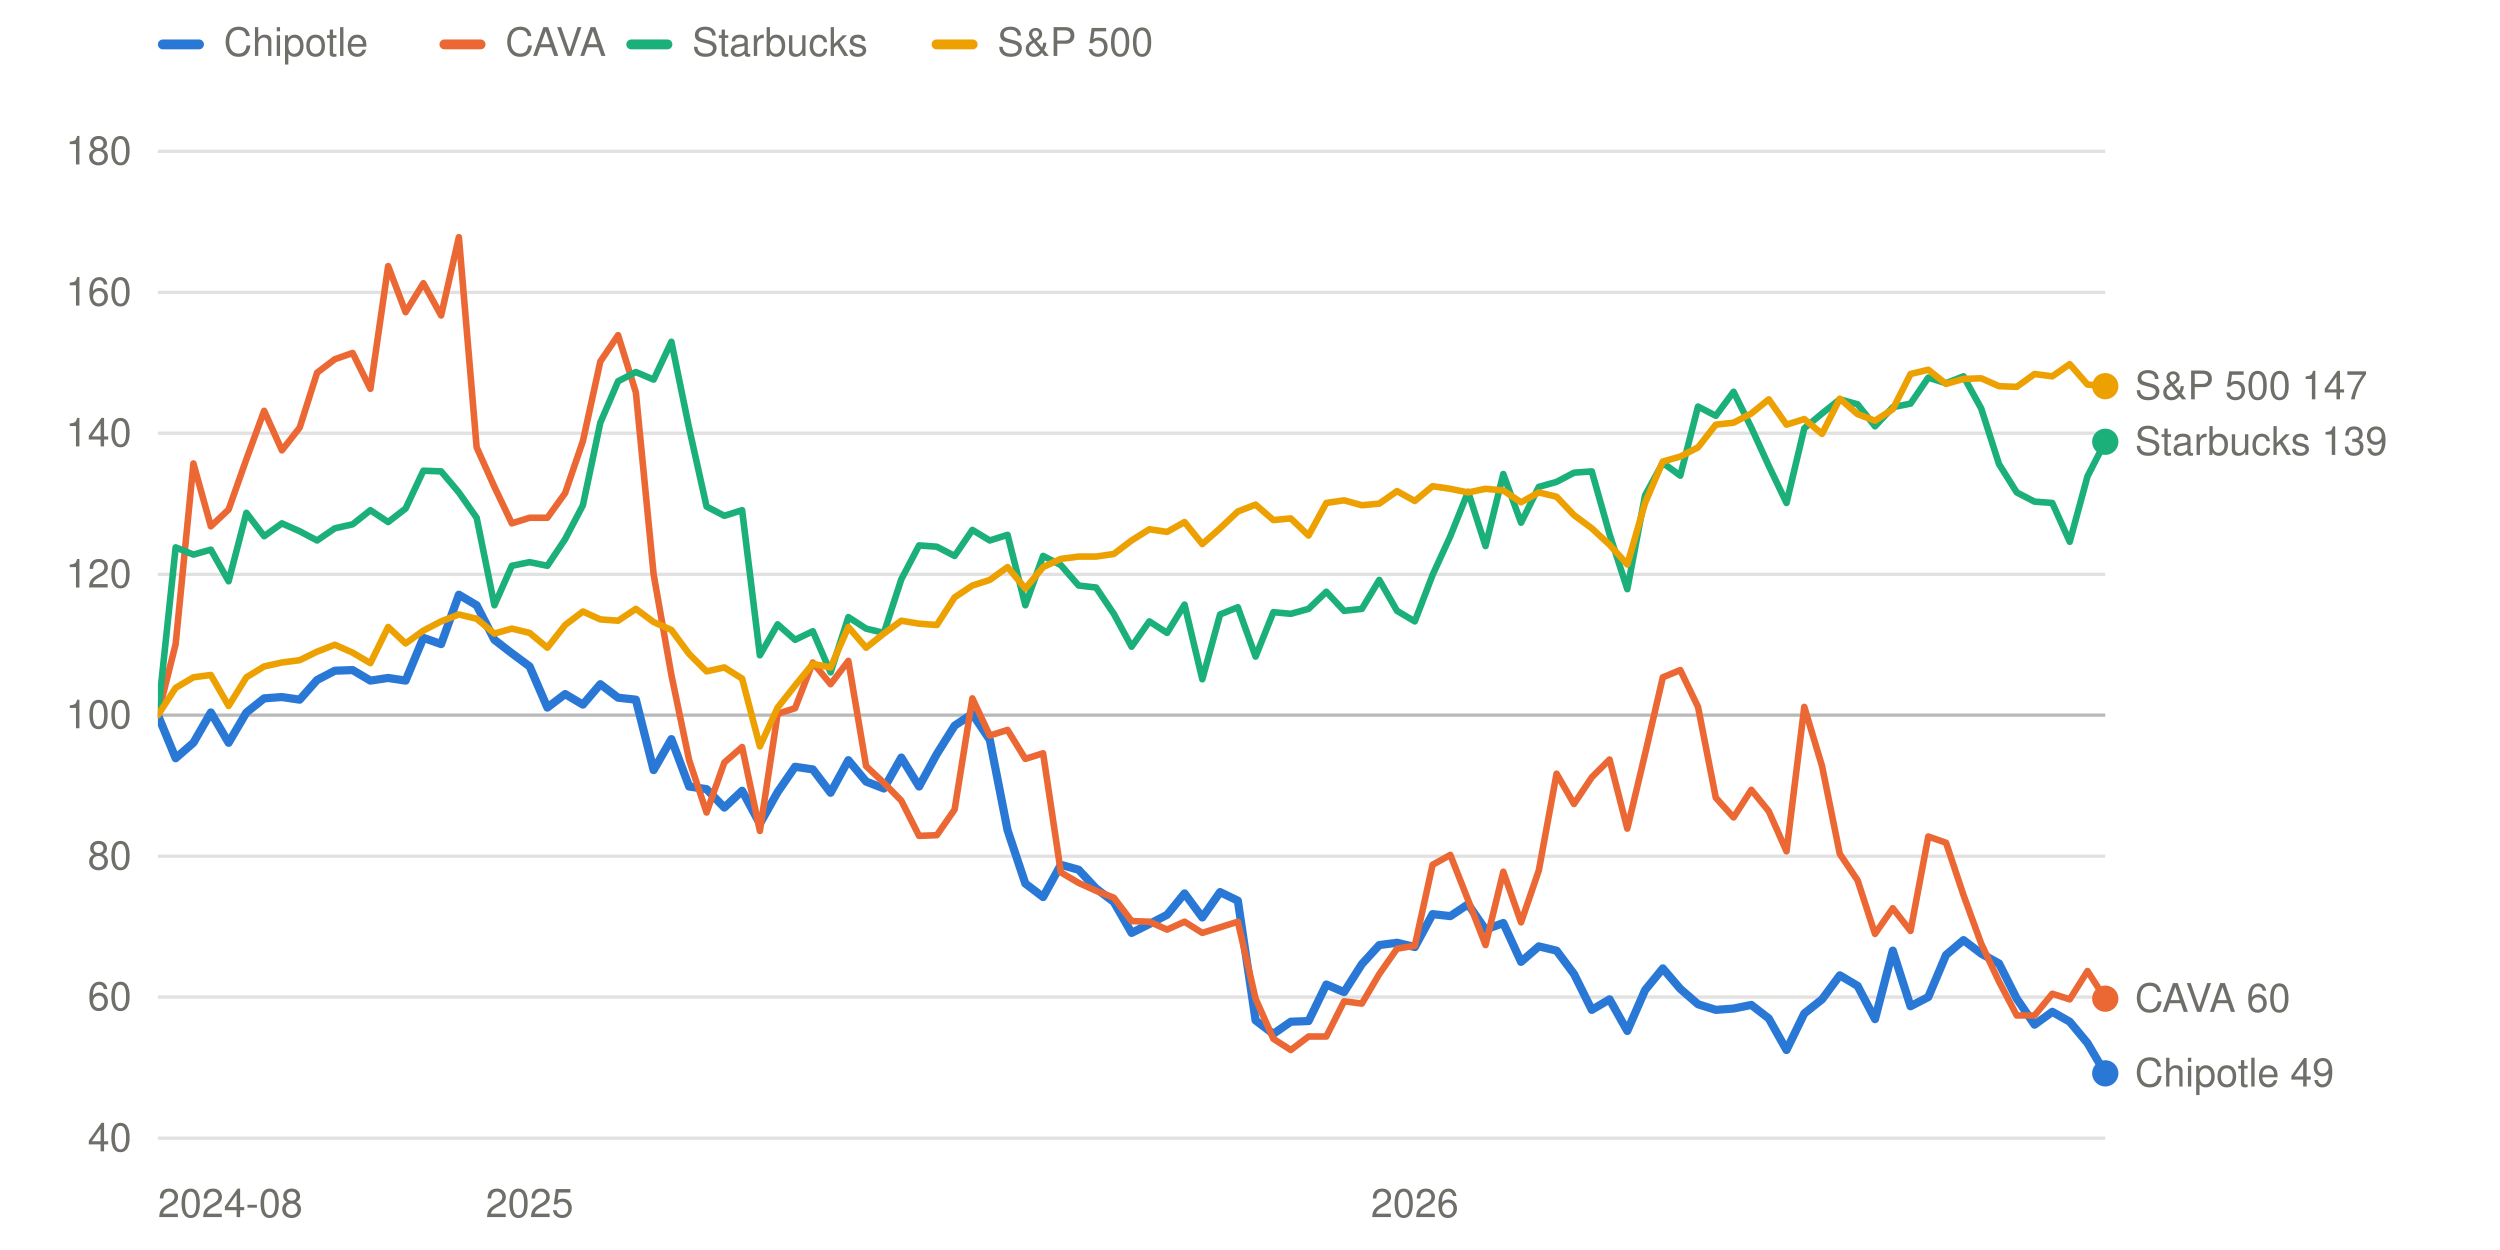
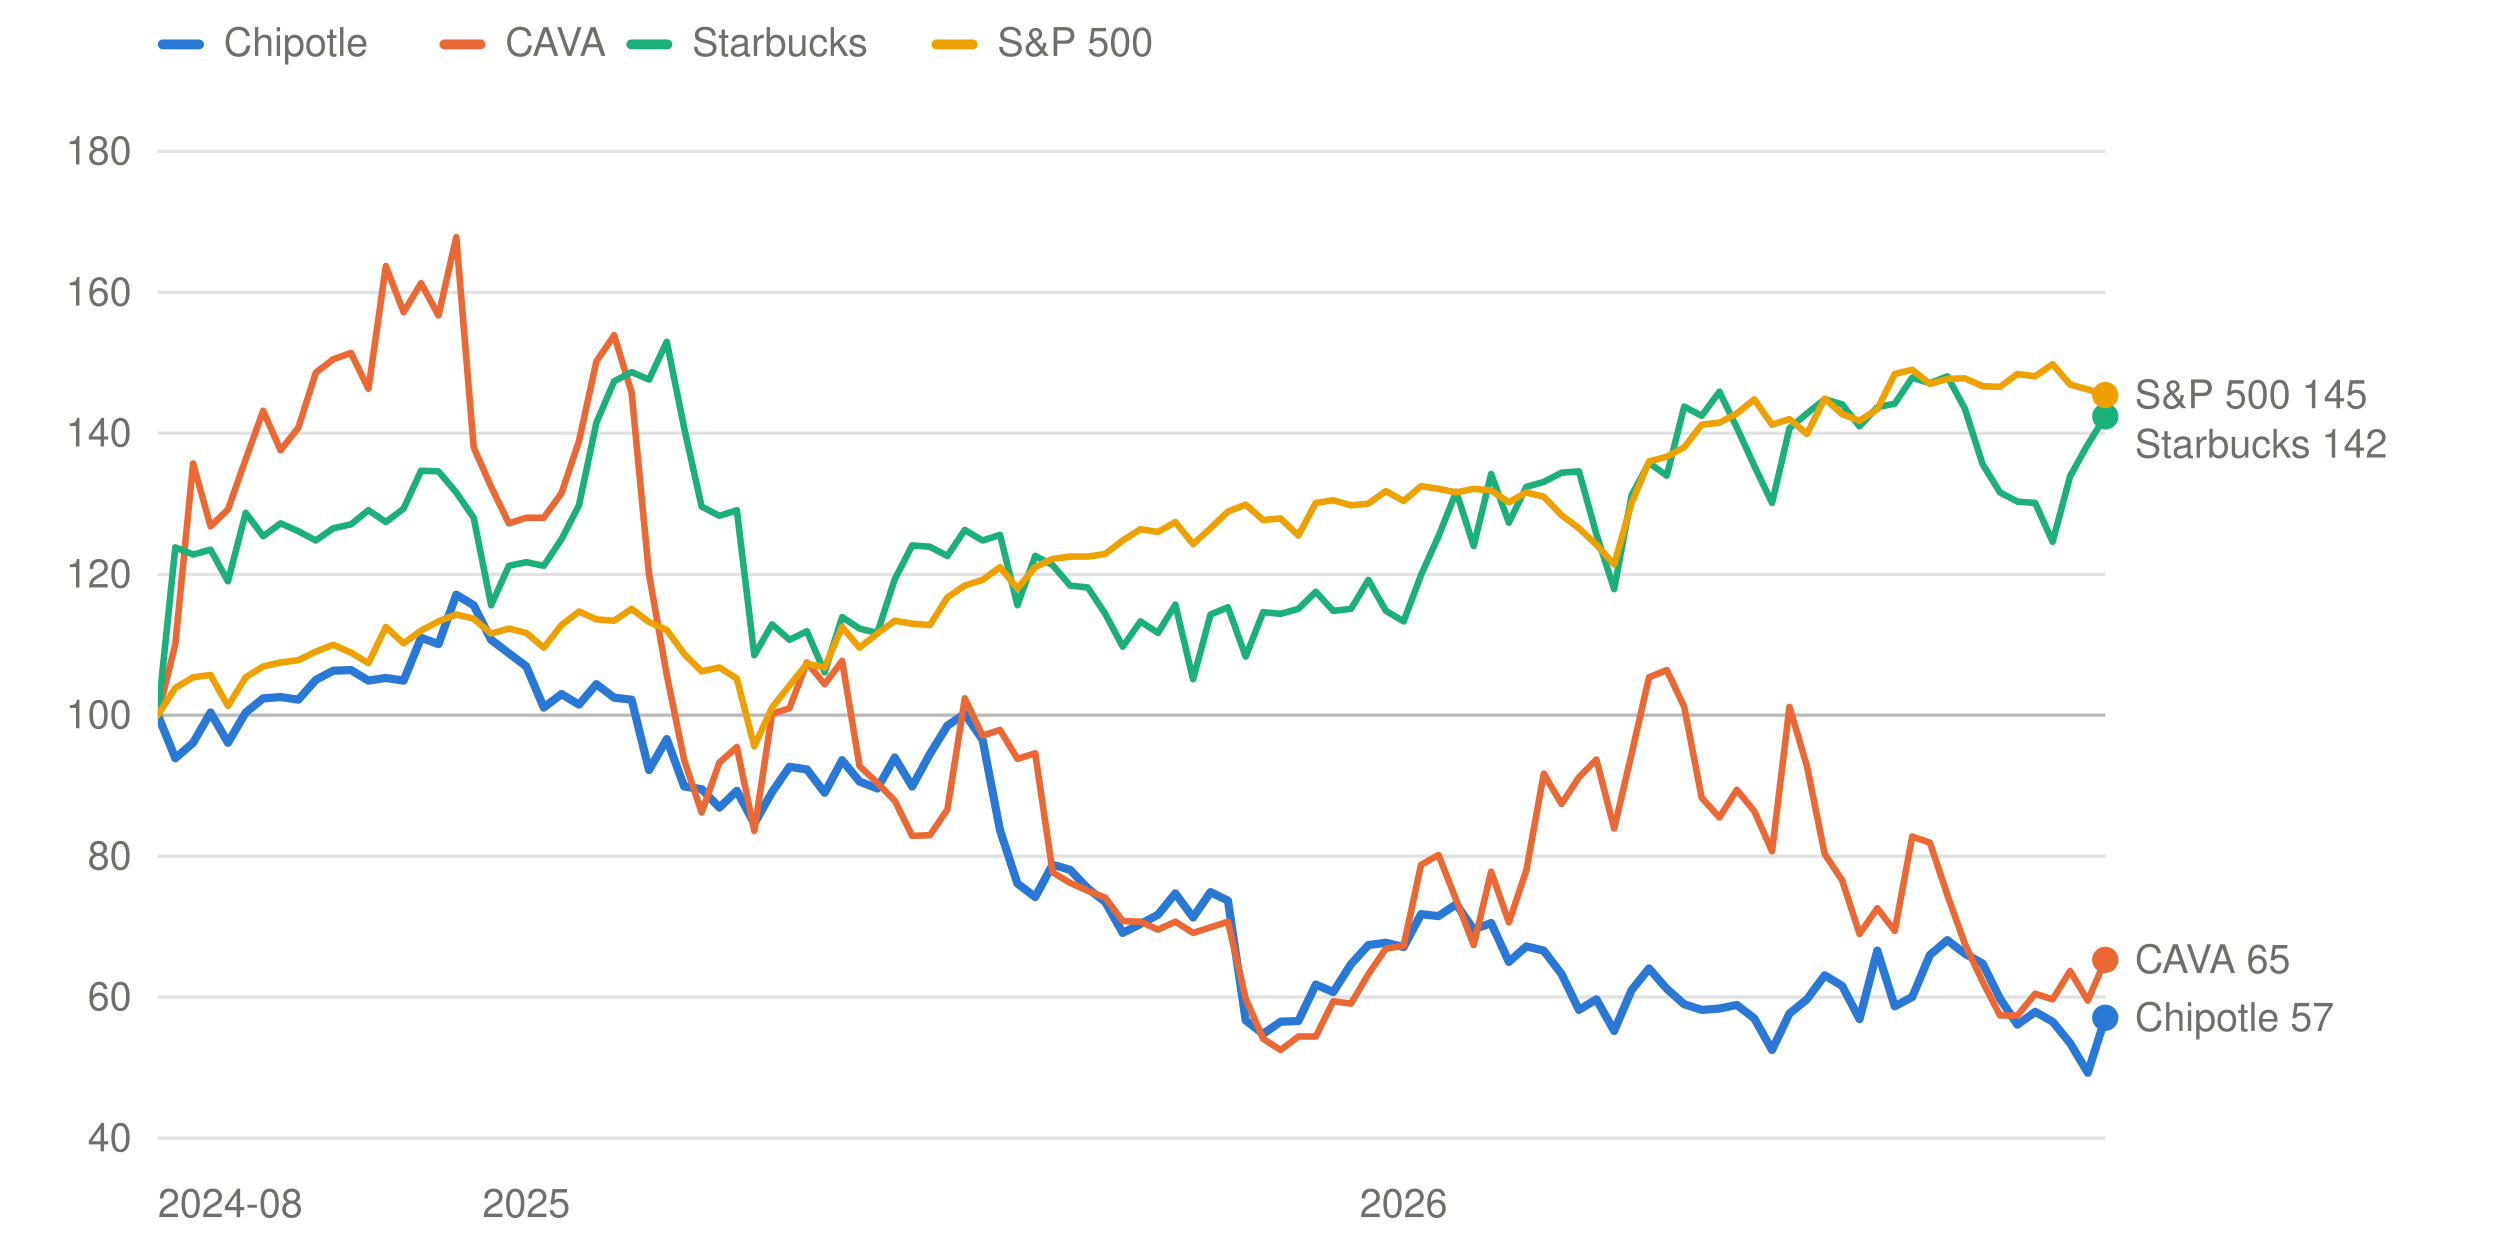
<svg xmlns="http://www.w3.org/2000/svg" viewBox="0 0 760 380" width="760" height="380" font-family="system-ui,-apple-system,'Segoe UI',Helvetica,Arial,sans-serif" font-size="12">
  <defs>
    <clipPath id="plot">
      <rect x="48" y="40" width="598" height="312" />
    </clipPath>
  </defs>
  <rect x="48" y="12" width="14" height="3" rx="1.5" fill="#2a78d6" />
  <text x="68" y="17" fill="#6f6e69">Chipotle</text>
  <rect x="133.6" y="12" width="14" height="3" rx="1.5" fill="#eb6834" />
  <text x="153.6" y="17" fill="#6f6e69">CAVA</text>
  <rect x="190.4" y="12" width="14" height="3" rx="1.5" fill="#1baf7a" />
  <text x="210.4" y="17" fill="#6f6e69">Starbucks</text>
  <rect x="283.2" y="12" width="14" height="3" rx="1.5" fill="#eda100" />
  <text x="303.2" y="17" fill="#6f6e69">S&amp;P 500</text>
  <line x1="48" x2="640" y1="346.0" y2="346.0" stroke="#8a8a8a" stroke-opacity="0.25" stroke-width="1" />
  <text x="40" y="350.0" text-anchor="end" fill="#6f6e69">40</text>
  <line x1="48" x2="640" y1="303.1" y2="303.1" stroke="#8a8a8a" stroke-opacity="0.25" stroke-width="1" />
  <text x="40" y="307.1" text-anchor="end" fill="#6f6e69">60</text>
  <line x1="48" x2="640" y1="260.3" y2="260.3" stroke="#8a8a8a" stroke-opacity="0.25" stroke-width="1" />
  <text x="40" y="264.3" text-anchor="end" fill="#6f6e69">80</text>
  <line x1="48" x2="640" y1="217.4" y2="217.4" stroke="#8a8a8a" stroke-opacity="0.6" stroke-width="1" />
  <text x="40" y="221.4" text-anchor="end" fill="#6f6e69">100</text>
  <line x1="48" x2="640" y1="174.6" y2="174.6" stroke="#8a8a8a" stroke-opacity="0.25" stroke-width="1" />
  <text x="40" y="178.6" text-anchor="end" fill="#6f6e69">120</text>
  <line x1="48" x2="640" y1="131.7" y2="131.7" stroke="#8a8a8a" stroke-opacity="0.25" stroke-width="1" />
  <text x="40" y="135.7" text-anchor="end" fill="#6f6e69">140</text>
  <line x1="48" x2="640" y1="88.9" y2="88.9" stroke="#8a8a8a" stroke-opacity="0.25" stroke-width="1" />
  <text x="40" y="92.9" text-anchor="end" fill="#6f6e69">160</text>
  <line x1="48" x2="640" y1="46.0" y2="46.0" stroke="#8a8a8a" stroke-opacity="0.25" stroke-width="1" />
  <text x="40" y="50.0" text-anchor="end" fill="#6f6e69">180</text>
  <text x="48.0" y="370" text-anchor="start" fill="#6f6e69">2024-08</text>
-   <text x="161.0" y="370" text-anchor="middle" fill="#6f6e69">2025</text>
-   <text x="430.1" y="370" text-anchor="middle" fill="#6f6e69">2026</text>
-   <polyline clip-path="url(#plot)" points="48.0,217.4 53.4,230.5 58.8,225.8 64.1,216.6 69.5,225.8 74.9,216.6 80.3,212.3 85.7,211.9 91.1,212.7 96.4,206.7 101.8,203.9 107.2,203.7 112.6,206.9 118.0,206.1 123.3,206.9 128.7,193.9 134.1,195.8 139.5,180.8 144.9,184.0 150.3,194.5 155.6,198.6 161.0,202.6 166.4,215.1 171.8,211.0 177.2,214.2 182.5,208.0 187.9,212.1 193.3,212.7 198.7,234.1 204.1,224.7 209.5,239.1 214.8,239.9 220.2,245.5 225.6,240.4 231.0,250.4 236.4,240.8 241.7,233.1 247.1,233.9 252.5,241.0 257.9,231.1 263.3,237.6 268.7,239.7 274.0,230.3 279.4,239.1 284.8,229.2 290.2,220.6 295.6,217.0 300.9,224.9 306.3,252.4 311.7,268.6 317.1,272.7 322.5,262.9 327.9,264.4 333.2,270.1 338.6,274.2 344.0,283.6 349.4,280.9 354.8,278.1 360.1,271.6 365.5,278.9 370.9,271.2 376.3,273.8 381.7,310.2 387.1,314.3 392.4,310.6 397.8,310.4 403.2,299.3 408.6,301.6 414.0,293.1 419.3,287.3 424.7,286.6 430.1,287.9 435.5,277.9 440.9,278.5 446.3,274.9 451.6,282.6 457.0,280.6 462.4,292.4 467.8,287.7 473.2,289.0 478.5,296.1 483.9,307.0 489.3,303.8 494.7,313.4 500.1,301.0 505.5,294.4 510.8,300.6 516.2,305.3 521.6,307.0 527.0,306.6 532.4,305.5 537.7,309.6 543.1,319.2 548.5,308.1 553.9,303.8 559.3,296.5 564.7,299.7 570.0,309.8 575.4,289.0 580.8,305.9 586.2,303.1 591.6,290.3 596.9,285.8 602.3,289.9 607.7,292.9 613.1,303.6 618.5,311.5 623.9,307.6 629.2,310.6 634.6,317.1 640.0,326.3" fill="none" stroke="#2a78d6" stroke-width="2.5" stroke-linejoin="round" stroke-linecap="round" />
-   <circle cx="640.0" cy="326.3" r="4" fill="#2a78d6" />
-   <polyline clip-path="url(#plot)" points="48.0,217.4 53.4,195.8 58.8,140.9 64.1,160.0 69.5,154.9 74.9,139.6 80.3,124.9 85.7,136.9 91.1,130.0 96.4,113.3 101.8,109.2 107.2,107.3 112.6,118.2 118.0,80.9 123.3,94.9 128.7,86.1 134.1,95.9 139.5,72.1 144.9,136.0 150.3,148.0 155.6,159.1 161.0,157.4 166.4,157.4 171.8,149.9 177.2,134.1 182.5,109.9 187.9,101.9 193.3,119.3 198.7,174.6 204.1,205.2 209.5,231.1 214.8,247.0 220.2,231.8 225.6,227.1 231.0,252.6 236.4,217.0 241.7,215.3 247.1,201.4 252.5,208.0 257.9,200.9 263.3,232.9 268.7,238.0 274.0,243.4 279.4,254.1 284.8,253.9 290.2,246.1 295.6,212.3 300.9,223.6 306.3,221.9 311.7,230.7 317.1,229.0 322.5,265.2 327.9,268.4 333.2,270.8 338.6,272.9 344.0,280.0 349.4,280.2 354.8,282.6 360.1,280.2 365.5,283.6 370.9,281.9 376.3,280.2 381.7,303.6 387.1,315.8 392.4,319.2 397.8,315.1 403.2,315.1 408.6,304.4 414.0,305.1 419.3,296.1 424.7,288.4 430.1,287.5 435.5,262.9 440.9,259.9 446.3,273.6 451.6,287.3 457.0,265.0 462.4,280.4 467.8,264.6 473.2,235.2 478.5,244.4 483.9,236.3 489.3,230.9 494.7,251.9 500.1,229.2 505.5,205.9 510.8,203.7 516.2,214.9 521.6,242.5 527.0,248.5 532.4,240.1 537.7,246.6 543.1,258.8 548.5,214.9 553.9,232.9 559.3,259.6 564.7,267.6 570.0,283.9 575.4,276.1 580.8,283.0 586.2,254.3 591.6,256.2 596.9,272.1 602.3,286.9 607.7,298.4 613.1,308.7 618.5,308.7 623.9,302.1 629.2,303.8 634.6,295.2 640.0,303.6" fill="none" stroke="#eb6834" stroke-width="2" stroke-linejoin="round" stroke-linecap="round" />
-   <circle cx="640.0" cy="303.6" r="4" fill="#eb6834" />
-   <polyline clip-path="url(#plot)" points="48.0,217.4 53.4,166.4 58.8,168.6 64.1,167.1 69.5,176.7 74.9,155.9 80.3,163.0 85.7,159.1 91.1,161.5 96.4,164.3 101.8,160.6 107.2,159.4 112.6,155.1 118.0,158.7 123.3,154.6 128.7,143.1 134.1,143.3 139.5,149.7 144.9,157.4 150.3,184.0 155.6,172.0 161.0,170.9 166.4,172.0 171.8,163.9 177.2,153.6 182.5,128.5 187.9,115.9 193.3,113.1 198.7,115.4 204.1,103.9 209.5,130.2 214.8,154.0 220.2,156.8 225.6,155.1 231.0,199.2 236.4,189.8 241.7,194.5 247.1,191.9 252.5,204.4 257.9,187.6 263.3,191.1 268.7,192.4 274.0,176.1 279.4,165.8 284.8,166.2 290.2,169.0 295.6,161.1 300.9,164.3 306.3,162.6 311.7,184.0 317.1,169.0 322.5,171.8 327.9,178.0 333.2,178.6 338.6,186.6 344.0,196.6 349.4,188.9 354.8,192.4 360.1,183.8 365.5,206.5 370.9,186.8 376.3,184.6 381.7,199.6 387.1,186.1 392.4,186.6 397.8,185.1 403.2,179.9 408.6,185.7 414.0,185.1 419.3,176.3 424.7,185.7 430.1,188.9 435.5,174.8 440.9,163.0 446.3,149.5 451.6,166.0 457.0,144.1 462.4,158.9 467.8,148.0 473.2,146.5 478.5,143.7 483.9,143.3 489.3,162.4 494.7,179.1 500.1,150.6 505.5,140.7 510.8,144.6 516.2,123.6 521.6,126.4 527.0,119.1 532.4,130.0 537.7,141.6 543.1,152.9 548.5,130.2 553.9,125.7 559.3,121.4 564.7,122.9 570.0,129.6 575.4,123.8 580.8,122.7 586.2,114.8 591.6,116.5 596.9,114.4 602.3,124.2 607.7,141.1 613.1,149.7 618.5,152.5 623.9,152.9 629.2,164.7 634.6,144.8 640.0,134.3" fill="none" stroke="#1baf7a" stroke-width="2" stroke-linejoin="round" stroke-linecap="round" />
-   <circle cx="640.0" cy="134.3" r="4" fill="#1baf7a" />
-   <polyline clip-path="url(#plot)" points="48.0,217.4 53.4,209.1 58.8,205.9 64.1,205.2 69.5,214.6 74.9,205.9 80.3,202.6 85.7,201.4 91.1,200.7 96.4,198.1 101.8,196.0 107.2,198.4 112.6,201.6 118.0,190.6 123.3,195.6 128.7,191.7 134.1,188.9 139.5,186.8 144.9,188.1 150.3,192.6 155.6,191.1 161.0,192.4 166.4,196.9 171.8,190.0 177.2,185.9 182.5,188.3 187.9,188.7 193.3,185.1 198.7,189.1 204.1,191.5 209.5,198.8 214.8,204.1 220.2,202.9 225.6,206.3 231.0,226.9 236.4,215.1 241.7,208.4 247.1,201.8 252.5,202.9 257.9,190.6 263.3,196.9 268.7,192.6 274.0,188.7 279.4,189.6 284.8,190.0 290.2,181.6 295.6,178.0 300.9,176.3 306.3,172.4 311.7,178.9 317.1,172.4 322.5,169.9 327.9,169.2 333.2,169.2 338.6,168.4 344.0,164.3 349.4,160.9 354.8,161.7 360.1,158.7 365.5,165.4 370.9,160.6 376.3,155.5 381.7,153.4 387.1,158.1 392.4,157.6 397.8,162.8 403.2,152.9 408.6,152.1 414.0,153.6 419.3,153.1 424.7,149.3 430.1,152.3 435.5,147.8 440.9,148.6 446.3,149.7 451.6,148.6 457.0,149.1 462.4,152.7 467.8,149.7 473.2,151.0 478.5,156.6 483.9,160.6 489.3,165.6 494.7,171.6 500.1,152.9 505.5,140.3 510.8,138.8 516.2,136.0 521.6,129.1 527.0,128.5 532.4,125.7 537.7,121.4 543.1,129.1 548.5,127.4 553.9,131.9 559.3,121.2 564.7,125.9 570.0,127.9 575.4,124.4 580.8,113.7 586.2,112.4 591.6,116.7 596.9,115.2 602.3,115.0 607.7,117.4 613.1,117.6 618.5,113.7 623.9,114.4 629.2,110.7 634.6,116.9 640.0,117.4" fill="none" stroke="#eda100" stroke-width="2" stroke-linejoin="round" stroke-linecap="round" />
-   <circle cx="640.0" cy="117.4" r="4" fill="#eda100" />
-   <text x="649.0" y="121.4" fill="#6f6e69">S&amp;P 500 147</text>
-   <text x="649.0" y="138.3" fill="#6f6e69">Starbucks 139</text>
-   <text x="649.0" y="307.6" fill="#6f6e69">CAVA 60</text>
-   <text x="649.0" y="330.3" fill="#6f6e69">Chipotle 49</text>
+   <text x="160.0" y="370" text-anchor="middle" fill="#6f6e69">2025</text>
+   <text x="426.7" y="370" text-anchor="middle" fill="#6f6e69">2026</text>
+   <polyline clip-path="url(#plot)" points="48.0,217.4 53.3,230.5 58.7,225.8 64.0,216.6 69.3,225.8 74.7,216.6 80.0,212.3 85.3,211.9 90.7,212.7 96.0,206.7 101.3,203.9 106.7,203.7 112.0,206.9 117.3,206.1 122.7,206.9 128.0,193.9 133.3,195.8 138.7,180.8 144.0,184.0 149.3,194.5 154.7,198.6 160.0,202.6 165.3,215.1 170.7,211.0 176.0,214.2 181.3,208.0 186.7,212.1 192.0,212.7 197.3,234.1 202.7,224.7 208.0,239.1 213.3,239.9 218.7,245.5 224.0,240.4 229.3,250.4 234.7,240.8 240.0,233.1 245.3,233.9 250.7,241.0 256.0,231.1 261.3,237.6 266.7,239.7 272.0,230.3 277.3,239.1 282.7,229.2 288.0,220.6 293.3,217.0 298.7,224.9 304.0,252.4 309.3,268.6 314.7,272.7 320.0,262.9 325.3,264.4 330.7,270.1 336.0,274.2 341.3,283.6 346.7,280.9 352.0,278.1 357.3,271.6 362.7,278.9 368.0,271.2 373.3,273.8 378.7,310.2 384.0,314.3 389.3,310.6 394.7,310.4 400.0,299.3 405.3,301.6 410.7,293.1 416.0,287.3 421.3,286.6 426.7,287.9 432.0,277.9 437.3,278.5 442.7,274.9 448.0,282.6 453.3,280.6 458.7,292.4 464.0,287.7 469.3,289.0 474.7,296.1 480.0,307.0 485.3,303.8 490.7,313.4 496.0,301.0 501.3,294.4 506.7,300.6 512.0,305.3 517.3,307.0 522.7,306.6 528.0,305.5 533.3,309.6 538.7,319.2 544.0,308.1 549.3,303.8 554.7,296.5 560.0,299.7 565.3,309.8 570.7,289.0 576.0,305.9 581.3,303.1 586.7,290.3 592.0,285.8 597.3,289.9 602.7,292.9 608.0,303.6 613.3,311.5 618.7,307.6 624.0,310.6 629.3,317.1 634.7,326.1 640.0,309.4" fill="none" stroke="#2a78d6" stroke-width="2.5" stroke-linejoin="round" stroke-linecap="round" />
+   <circle cx="640.0" cy="309.4" r="4" fill="#2a78d6" />
+   <polyline clip-path="url(#plot)" points="48.0,217.4 53.3,195.8 58.7,140.9 64.0,160.0 69.3,154.9 74.7,139.6 80.0,124.9 85.3,136.9 90.7,130.0 96.0,113.3 101.3,109.2 106.7,107.3 112.0,118.2 117.3,80.9 122.7,94.9 128.0,86.1 133.3,95.9 138.7,72.1 144.0,136.0 149.3,148.0 154.7,159.1 160.0,157.4 165.3,157.4 170.7,149.9 176.0,134.1 181.3,109.9 186.7,101.9 192.0,119.3 197.3,174.6 202.7,205.2 208.0,231.1 213.3,247.0 218.7,231.8 224.0,227.1 229.3,252.6 234.7,217.0 240.0,215.3 245.3,201.4 250.7,208.0 256.0,200.9 261.3,232.9 266.7,238.0 272.0,243.4 277.3,254.1 282.7,253.9 288.0,246.1 293.3,212.3 298.7,223.6 304.0,221.9 309.3,230.7 314.7,229.0 320.0,265.2 325.3,268.4 330.7,270.8 336.0,272.9 341.3,280.0 346.7,280.2 352.0,282.6 357.3,280.2 362.7,283.6 368.0,281.9 373.3,280.2 378.7,303.6 384.0,315.8 389.3,319.2 394.7,315.1 400.0,315.1 405.3,304.4 410.7,305.1 416.0,296.1 421.3,288.4 426.7,287.5 432.0,262.9 437.3,259.9 442.7,273.6 448.0,287.3 453.3,265.0 458.7,280.4 464.0,264.6 469.3,235.2 474.7,244.4 480.0,236.3 485.3,230.9 490.7,251.9 496.0,229.2 501.3,205.9 506.7,203.7 512.0,214.9 517.3,242.5 522.7,248.5 528.0,240.1 533.3,246.6 538.7,258.8 544.0,214.9 549.3,232.9 554.7,259.6 560.0,267.6 565.3,283.9 570.7,276.1 576.0,283.0 581.3,254.3 586.7,256.2 592.0,272.1 597.3,286.9 602.7,298.4 608.0,308.7 613.3,308.7 618.7,302.1 624.0,303.8 629.3,295.2 634.7,304.2 640.0,291.8" fill="none" stroke="#eb6834" stroke-width="2" stroke-linejoin="round" stroke-linecap="round" />
+   <circle cx="640.0" cy="291.8" r="4" fill="#eb6834" />
+   <polyline clip-path="url(#plot)" points="48.0,217.4 53.3,166.4 58.7,168.6 64.0,167.1 69.3,176.7 74.7,155.9 80.0,163.0 85.3,159.1 90.7,161.5 96.0,164.3 101.3,160.6 106.7,159.4 112.0,155.1 117.3,158.7 122.7,154.6 128.0,143.1 133.3,143.3 138.7,149.7 144.0,157.4 149.3,184.0 154.7,172.0 160.0,170.9 165.3,172.0 170.7,163.9 176.0,153.6 181.3,128.5 186.7,115.9 192.0,113.1 197.3,115.4 202.7,103.9 208.0,130.2 213.3,154.0 218.7,156.8 224.0,155.1 229.3,199.2 234.7,189.8 240.0,194.5 245.3,191.9 250.7,204.4 256.0,187.6 261.3,191.1 266.7,192.4 272.0,176.1 277.3,165.8 282.7,166.2 288.0,169.0 293.3,161.1 298.7,164.3 304.0,162.6 309.3,184.0 314.7,169.0 320.0,171.8 325.3,178.0 330.7,178.6 336.0,186.6 341.3,196.6 346.7,188.9 352.0,192.4 357.3,183.8 362.7,206.5 368.0,186.8 373.3,184.6 378.7,199.6 384.0,186.1 389.3,186.6 394.7,185.1 400.0,179.9 405.3,185.7 410.7,185.1 416.0,176.3 421.3,185.7 426.7,188.9 432.0,174.8 437.3,163.0 442.7,149.5 448.0,166.0 453.3,144.1 458.7,158.9 464.0,148.0 469.3,146.5 474.7,143.7 480.0,143.3 485.3,162.4 490.7,179.1 496.0,150.6 501.3,140.7 506.7,144.6 512.0,123.6 517.3,126.4 522.7,119.1 528.0,130.0 533.3,141.6 538.7,152.9 544.0,130.2 549.3,125.7 554.7,121.4 560.0,122.9 565.3,129.6 570.7,123.8 576.0,122.7 581.3,114.8 586.7,116.5 592.0,114.4 597.3,124.2 602.7,141.1 608.0,149.7 613.3,152.5 618.7,152.9 624.0,164.7 629.3,144.8 634.7,135.1 640.0,126.6" fill="none" stroke="#1baf7a" stroke-width="2" stroke-linejoin="round" stroke-linecap="round" />
+   <circle cx="640.0" cy="126.6" r="4" fill="#1baf7a" />
+   <polyline clip-path="url(#plot)" points="48.0,217.4 53.3,209.1 58.7,205.9 64.0,205.2 69.3,214.6 74.7,205.9 80.0,202.6 85.3,201.4 90.7,200.7 96.0,198.1 101.3,196.0 106.7,198.4 112.0,201.6 117.3,190.6 122.7,195.6 128.0,191.7 133.3,188.9 138.7,186.8 144.0,188.1 149.3,192.6 154.7,191.1 160.0,192.4 165.3,196.9 170.7,190.0 176.0,185.9 181.3,188.3 186.7,188.7 192.0,185.1 197.3,189.1 202.7,191.5 208.0,198.8 213.3,204.1 218.7,202.9 224.0,206.3 229.3,226.9 234.7,215.1 240.0,208.4 245.3,201.8 250.7,202.9 256.0,190.6 261.3,196.9 266.7,192.6 272.0,188.7 277.3,189.6 282.7,190.0 288.0,181.6 293.3,178.0 298.7,176.3 304.0,172.4 309.3,178.9 314.7,172.4 320.0,169.9 325.3,169.2 330.7,169.2 336.0,168.4 341.3,164.3 346.7,160.9 352.0,161.7 357.3,158.7 362.7,165.4 368.0,160.6 373.3,155.5 378.7,153.4 384.0,158.1 389.3,157.6 394.7,162.8 400.0,152.9 405.3,152.1 410.7,153.6 416.0,153.1 421.3,149.3 426.7,152.3 432.0,147.8 437.3,148.6 442.7,149.7 448.0,148.6 453.3,149.1 458.7,152.7 464.0,149.7 469.3,151.0 474.7,156.6 480.0,160.6 485.3,165.6 490.7,171.6 496.0,152.9 501.3,140.3 506.7,138.8 512.0,136.0 517.3,129.1 522.7,128.5 528.0,125.7 533.3,121.4 538.7,129.1 544.0,127.4 549.3,131.9 554.7,121.2 560.0,125.9 565.3,127.9 570.7,124.4 576.0,113.7 581.3,112.4 586.7,116.7 592.0,115.2 597.3,115.0 602.7,117.4 608.0,117.6 613.3,113.7 618.7,114.4 624.0,110.7 629.3,116.9 634.7,118.4 640.0,120.1" fill="none" stroke="#eda100" stroke-width="2" stroke-linejoin="round" stroke-linecap="round" />
+   <circle cx="640.0" cy="120.1" r="4" fill="#eda100" />
+   <text x="649.0" y="124.1" fill="#6f6e69">S&amp;P 500 145</text>
+   <text x="649.0" y="139.1" fill="#6f6e69">Starbucks 142</text>
+   <text x="649.0" y="295.8" fill="#6f6e69">CAVA 65</text>
+   <text x="649.0" y="313.4" fill="#6f6e69">Chipotle 57</text>
</svg>
